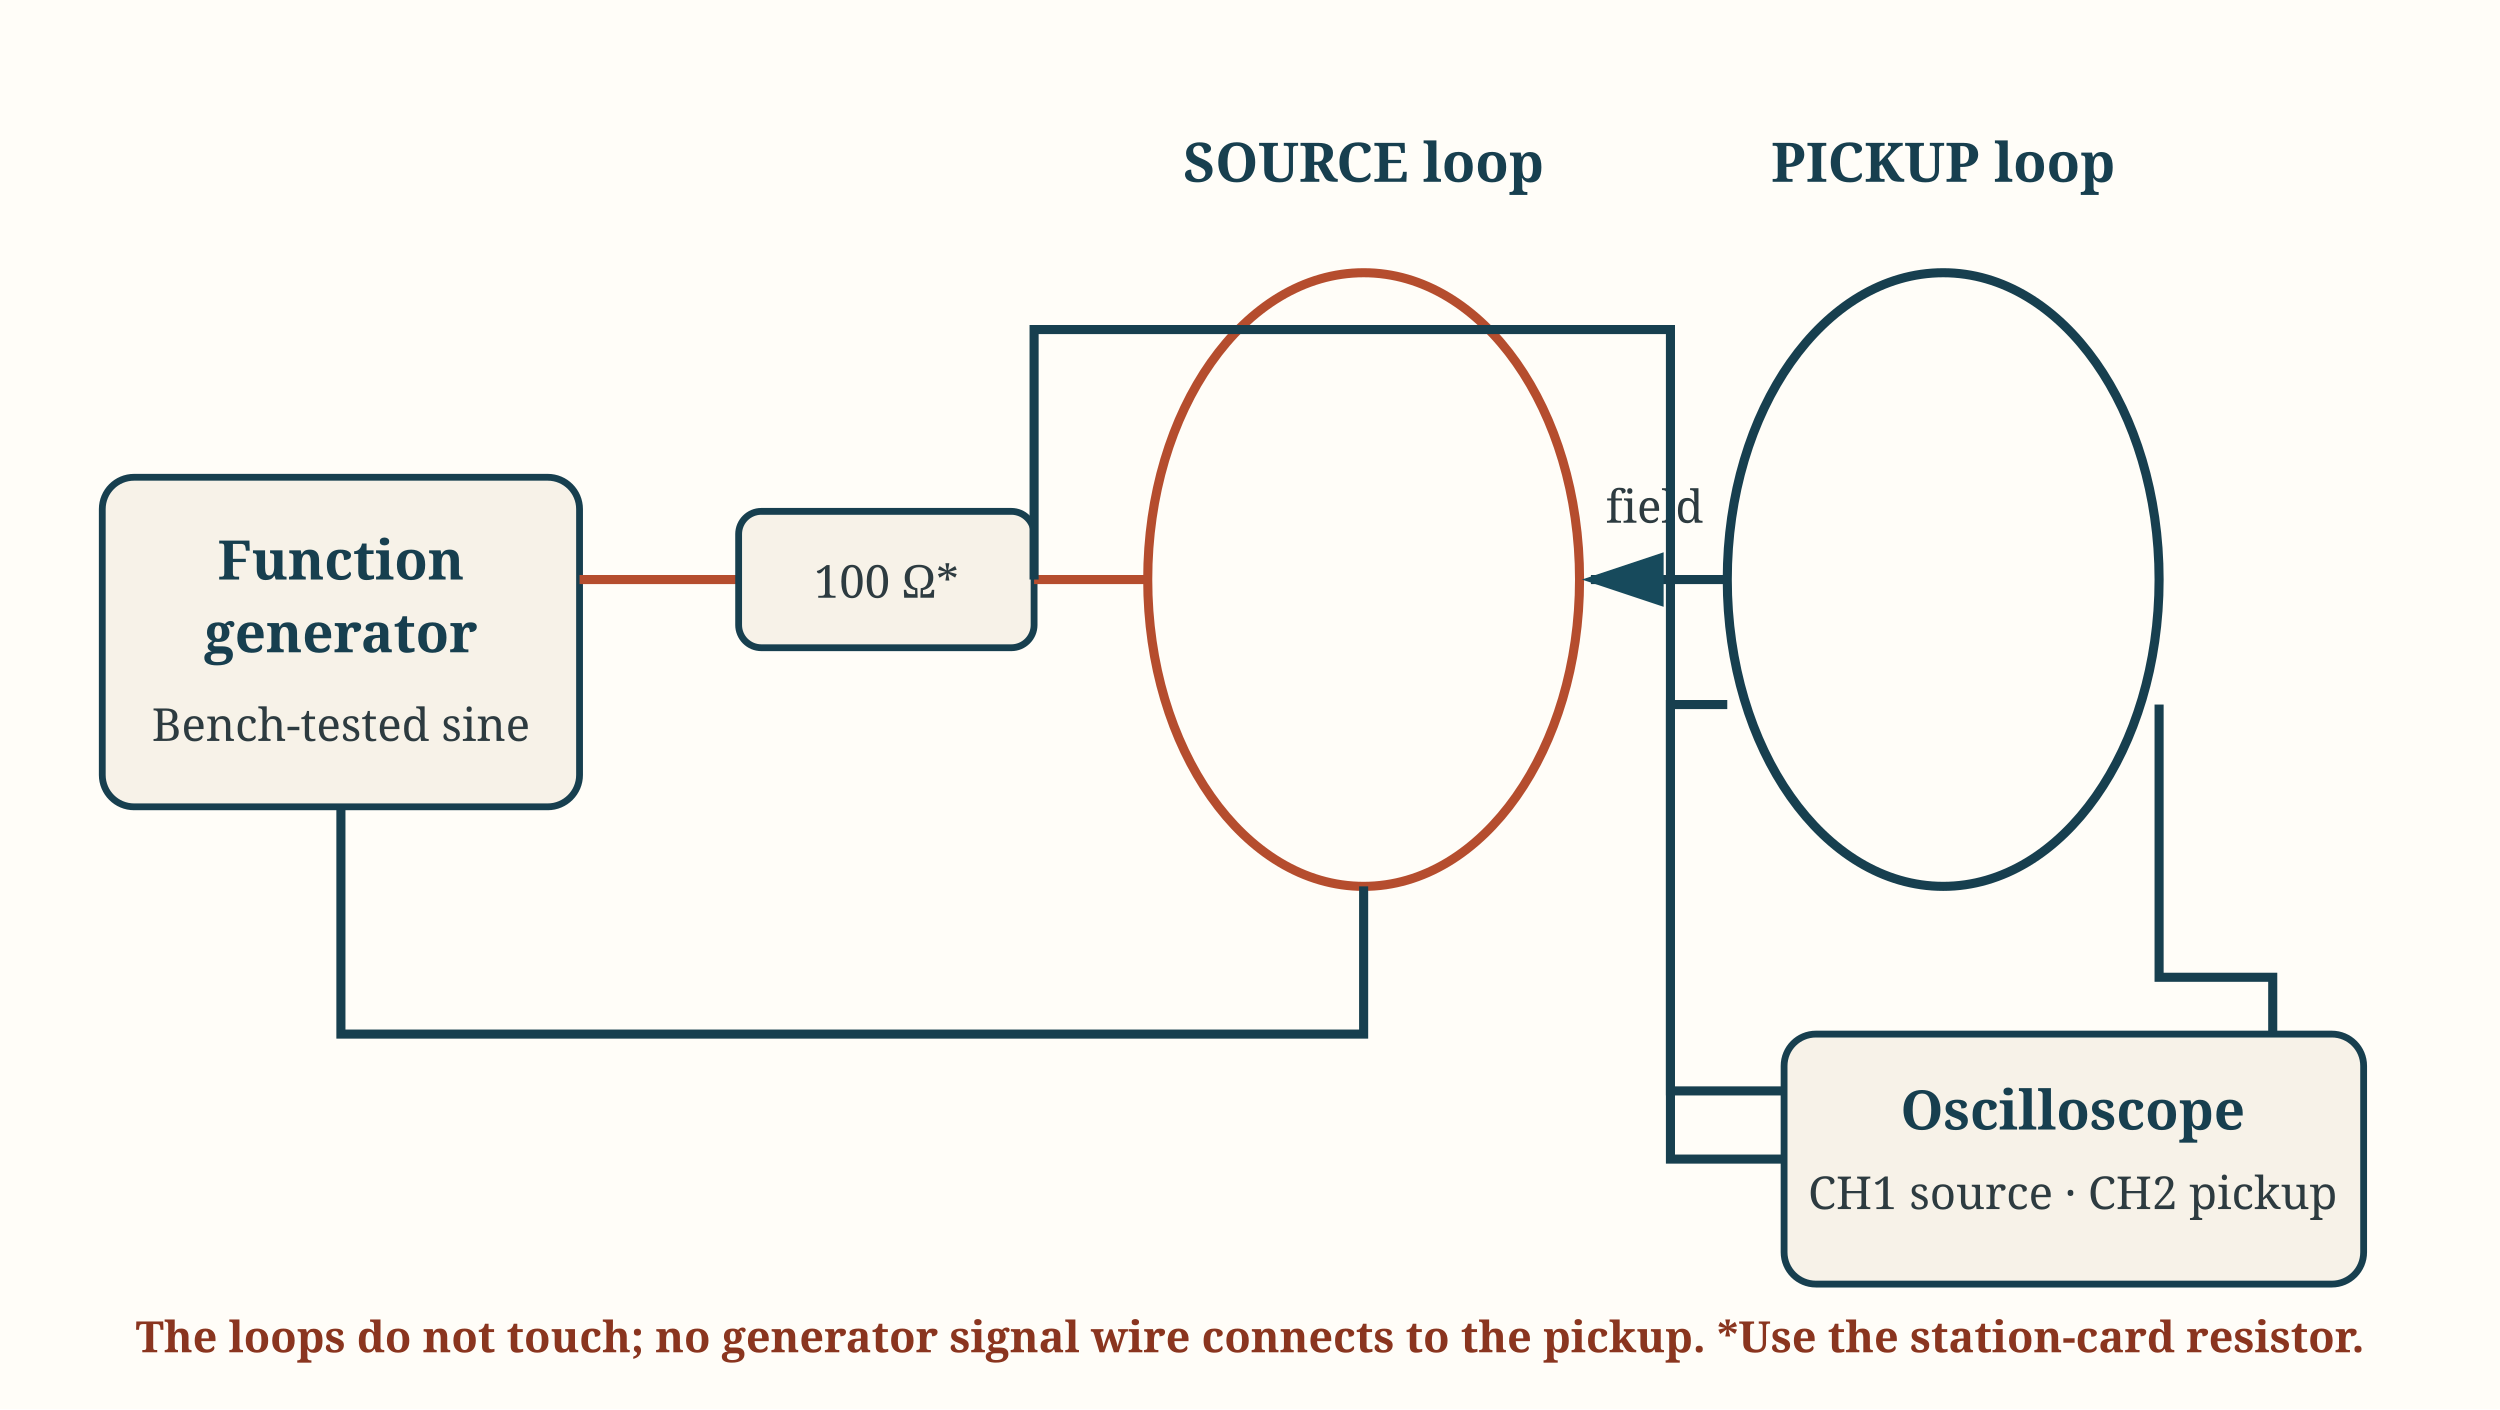
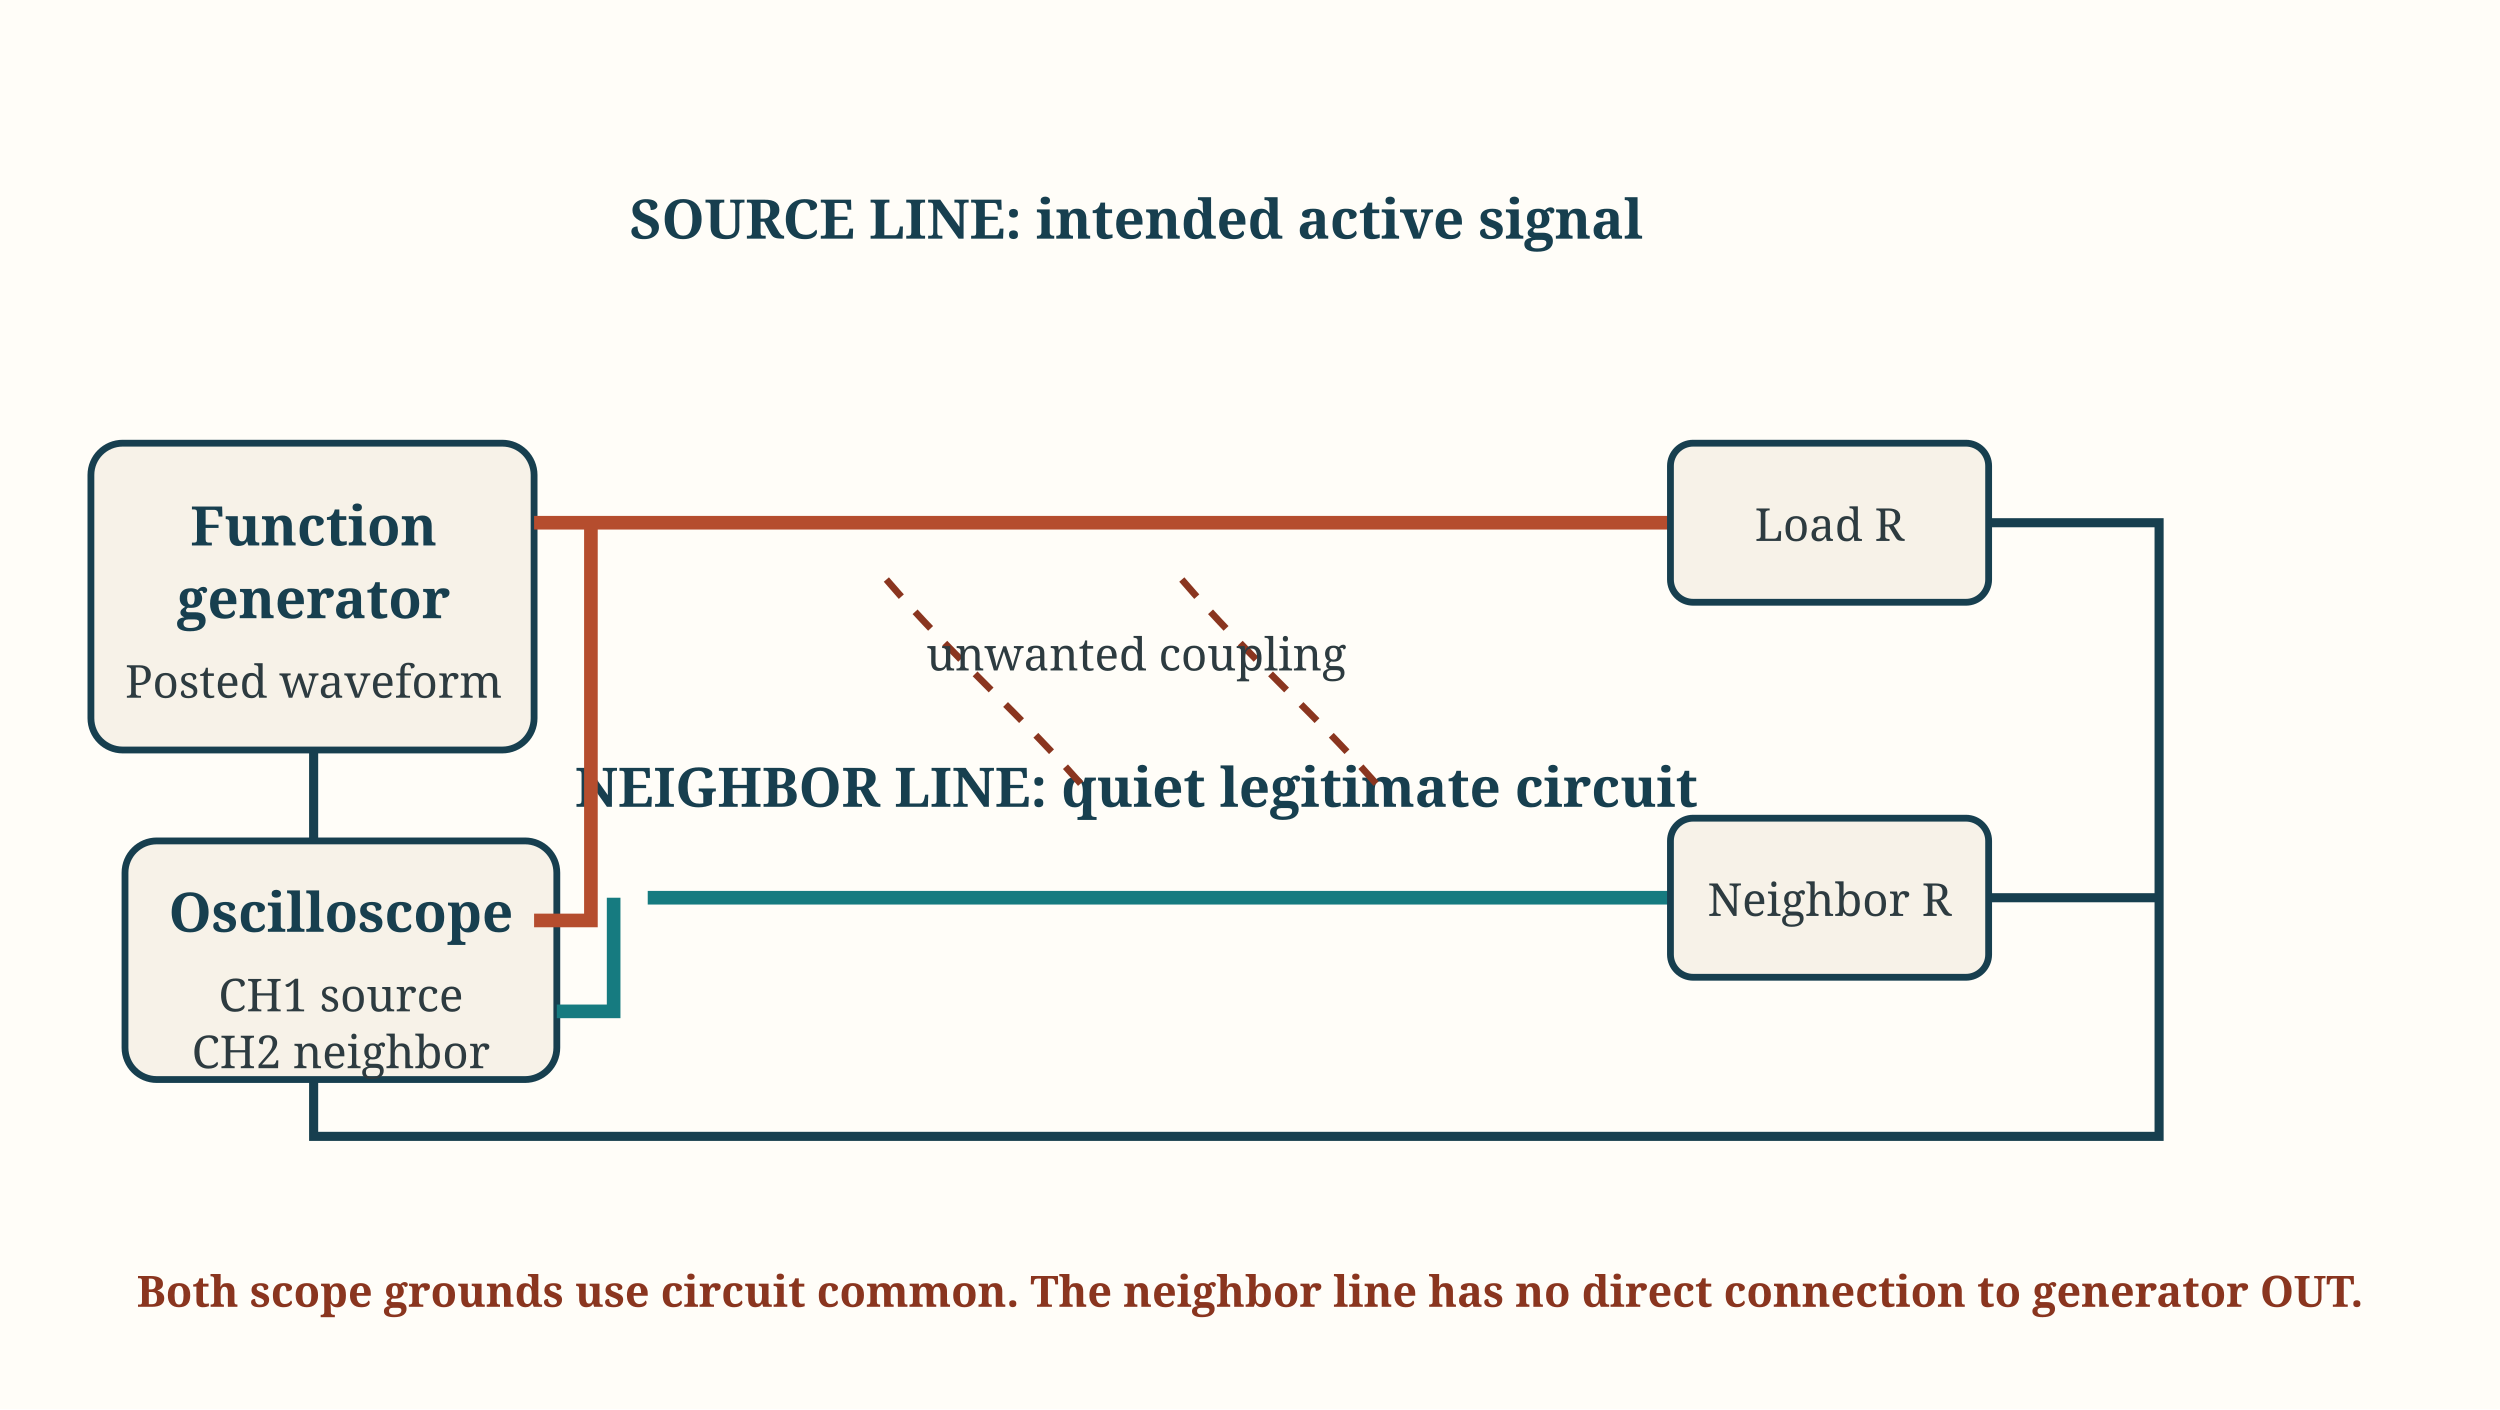
<svg xmlns="http://www.w3.org/2000/svg" width="1100" height="620" viewBox="0 0 1100 620" role="img" aria-labelledby="title desc">
-   <defs>
-     <marker id="arrow" markerWidth="10" markerHeight="10" refX="8" refY="3" orient="auto">
-       <path d="M0,0 L0,6 L9,3 z" fill="#174a5c" />
-     </marker>
-     <style>.box{fill:#f7f2e8;stroke:#173f4f;stroke-width:3}.wire{fill:none;stroke:#173f4f;stroke-width:4}.signal{fill:none;stroke:#b54d2e;stroke-width:4}.label{font:700 24px Georgia,serif;fill:#173f4f}.small{font:20px Georgia,serif;fill:#2d3b40}.note{font:700 19px Georgia,serif;fill:#8a351f}</style>
-   </defs>
  <rect width="1100" height="620" fill="#fffdf8" />
-   <rect class="box" x="45" y="210" width="210" height="145" rx="14" />
-   <text class="label" x="150" y="255" text-anchor="middle">Function</text>
-   <text class="label" x="150" y="287" text-anchor="middle">generator</text>
-   <text class="small" x="150" y="326" text-anchor="middle">Bench-tested sine</text>
-   <path class="signal" d="M255 255 H325" />
-   <rect class="box" x="325" y="225" width="130" height="60" rx="10" />
-   <text class="small" x="390" y="263" text-anchor="middle">100 Ω*</text>
-   <path class="signal" d="M455 255 H505" />
-   <ellipse class="signal" cx="600" cy="255" rx="95" ry="135" />
-   <text class="label" x="600" y="80" text-anchor="middle">SOURCE loop</text>
-   <path class="wire" d="M600 390 V455 H150 V355" />
-   <ellipse class="wire" cx="855" cy="255" rx="95" ry="135" />
-   <text class="label" x="855" y="80" text-anchor="middle">PICKUP loop</text>
-   <path class="wire" d="M760 255 H700" marker-end="url(#arrow)" />
-   <text class="small" x="728" y="230" text-anchor="middle">field</text>
-   <rect class="box" x="785" y="455" width="255" height="110" rx="14" />
-   <text class="label" x="912" y="497" text-anchor="middle">Oscilloscope</text>
-   <text class="small" x="912" y="532" text-anchor="middle">CH1 source · CH2 pickup</text>
-   <path class="wire" d="M760 310 H735 V510 H785" />
-   <path class="wire" d="M950 310 V430 H1000 V455" />
-   <path class="wire" d="M455 255 V145 H735 V480 H785" />
-   <text class="note" x="550" y="595" text-anchor="middle">The loops do not touch; no generator signal wire connects to the pickup. *Use the station-card resistor.</text>
+   <rect x="40" y="195" width="195" height="135" rx="14" fill="#f7f2e8" stroke="#173f4f" stroke-width="3" />
+   <text x="138" y="240" text-anchor="middle" font-family="Georgia,serif" font-size="24" font-weight="700" fill="#173f4f">Function</text>
+   <text x="138" y="272" text-anchor="middle" font-family="Georgia,serif" font-size="24" font-weight="700" fill="#173f4f">generator</text>
+   <text x="138" y="307" text-anchor="middle" font-family="Georgia,serif" font-size="20" fill="#2d3b40">Posted waveform</text>
+   <text x="500" y="105" text-anchor="middle" font-family="Georgia,serif" font-size="24" font-weight="700" fill="#173f4f">SOURCE LINE: intended active signal</text>
+   <path d="M235 230 H735" fill="none" stroke="#b54d2e" stroke-width="6" />
+   <rect x="735" y="195" width="140" height="70" rx="10" fill="#f7f2e8" stroke="#173f4f" stroke-width="3" />
+   <text x="805" y="238" text-anchor="middle" font-family="Georgia,serif" font-size="20" fill="#2d3b40">Load R</text>
+   <path d="M875 230 H950 V500 H138 V330" fill="none" stroke="#173f4f" stroke-width="4" />
+   <text x="500" y="355" text-anchor="middle" font-family="Georgia,serif" font-size="24" font-weight="700" fill="#173f4f">NEIGHBOR LINE: quiet legitimate circuit</text>
+   <path d="M285 395 H735" fill="none" stroke="#167b80" stroke-width="6" />
+   <rect x="735" y="360" width="140" height="70" rx="10" fill="#f7f2e8" stroke="#173f4f" stroke-width="3" />
+   <text x="805" y="403" text-anchor="middle" font-family="Georgia,serif" font-size="20" fill="#2d3b40">Neighbor R</text>
+   <path d="M875 395 H950" fill="none" stroke="#173f4f" stroke-width="4" />
+   <path d="M390 255 C420 290 450 315 480 350" fill="none" stroke="#8a351f" stroke-width="3" stroke-dasharray="10 9" />
+   <path d="M520 255 C550 290 580 315 610 350" fill="none" stroke="#8a351f" stroke-width="3" stroke-dasharray="10 9" />
+   <text x="500" y="295" text-anchor="middle" font-family="Georgia,serif" font-size="20" fill="#2d3b40">unwanted coupling</text>
+   <rect x="55" y="370" width="190" height="105" rx="14" fill="#f7f2e8" stroke="#173f4f" stroke-width="3" />
+   <text x="150" y="410" text-anchor="middle" font-family="Georgia,serif" font-size="24" font-weight="700" fill="#173f4f">Oscilloscope</text>
+   <text x="150" y="445" text-anchor="middle" font-family="Georgia,serif" font-size="20" fill="#2d3b40">CH1 source</text>
+   <text x="150" y="470" text-anchor="middle" font-family="Georgia,serif" font-size="20" fill="#2d3b40">CH2 neighbor</text>
+   <path d="M235 405 H260 V230" fill="none" stroke="#b54d2e" stroke-width="6" />
+   <path d="M245 445 H270 V395" fill="none" stroke="#167b80" stroke-width="6" />
+   <text x="550" y="575" text-anchor="middle" font-family="Georgia,serif" font-size="19" font-weight="700" fill="#8a351f">Both scope grounds use circuit common. The neighbor line has no direct connection to generator OUT.</text>
</svg>
